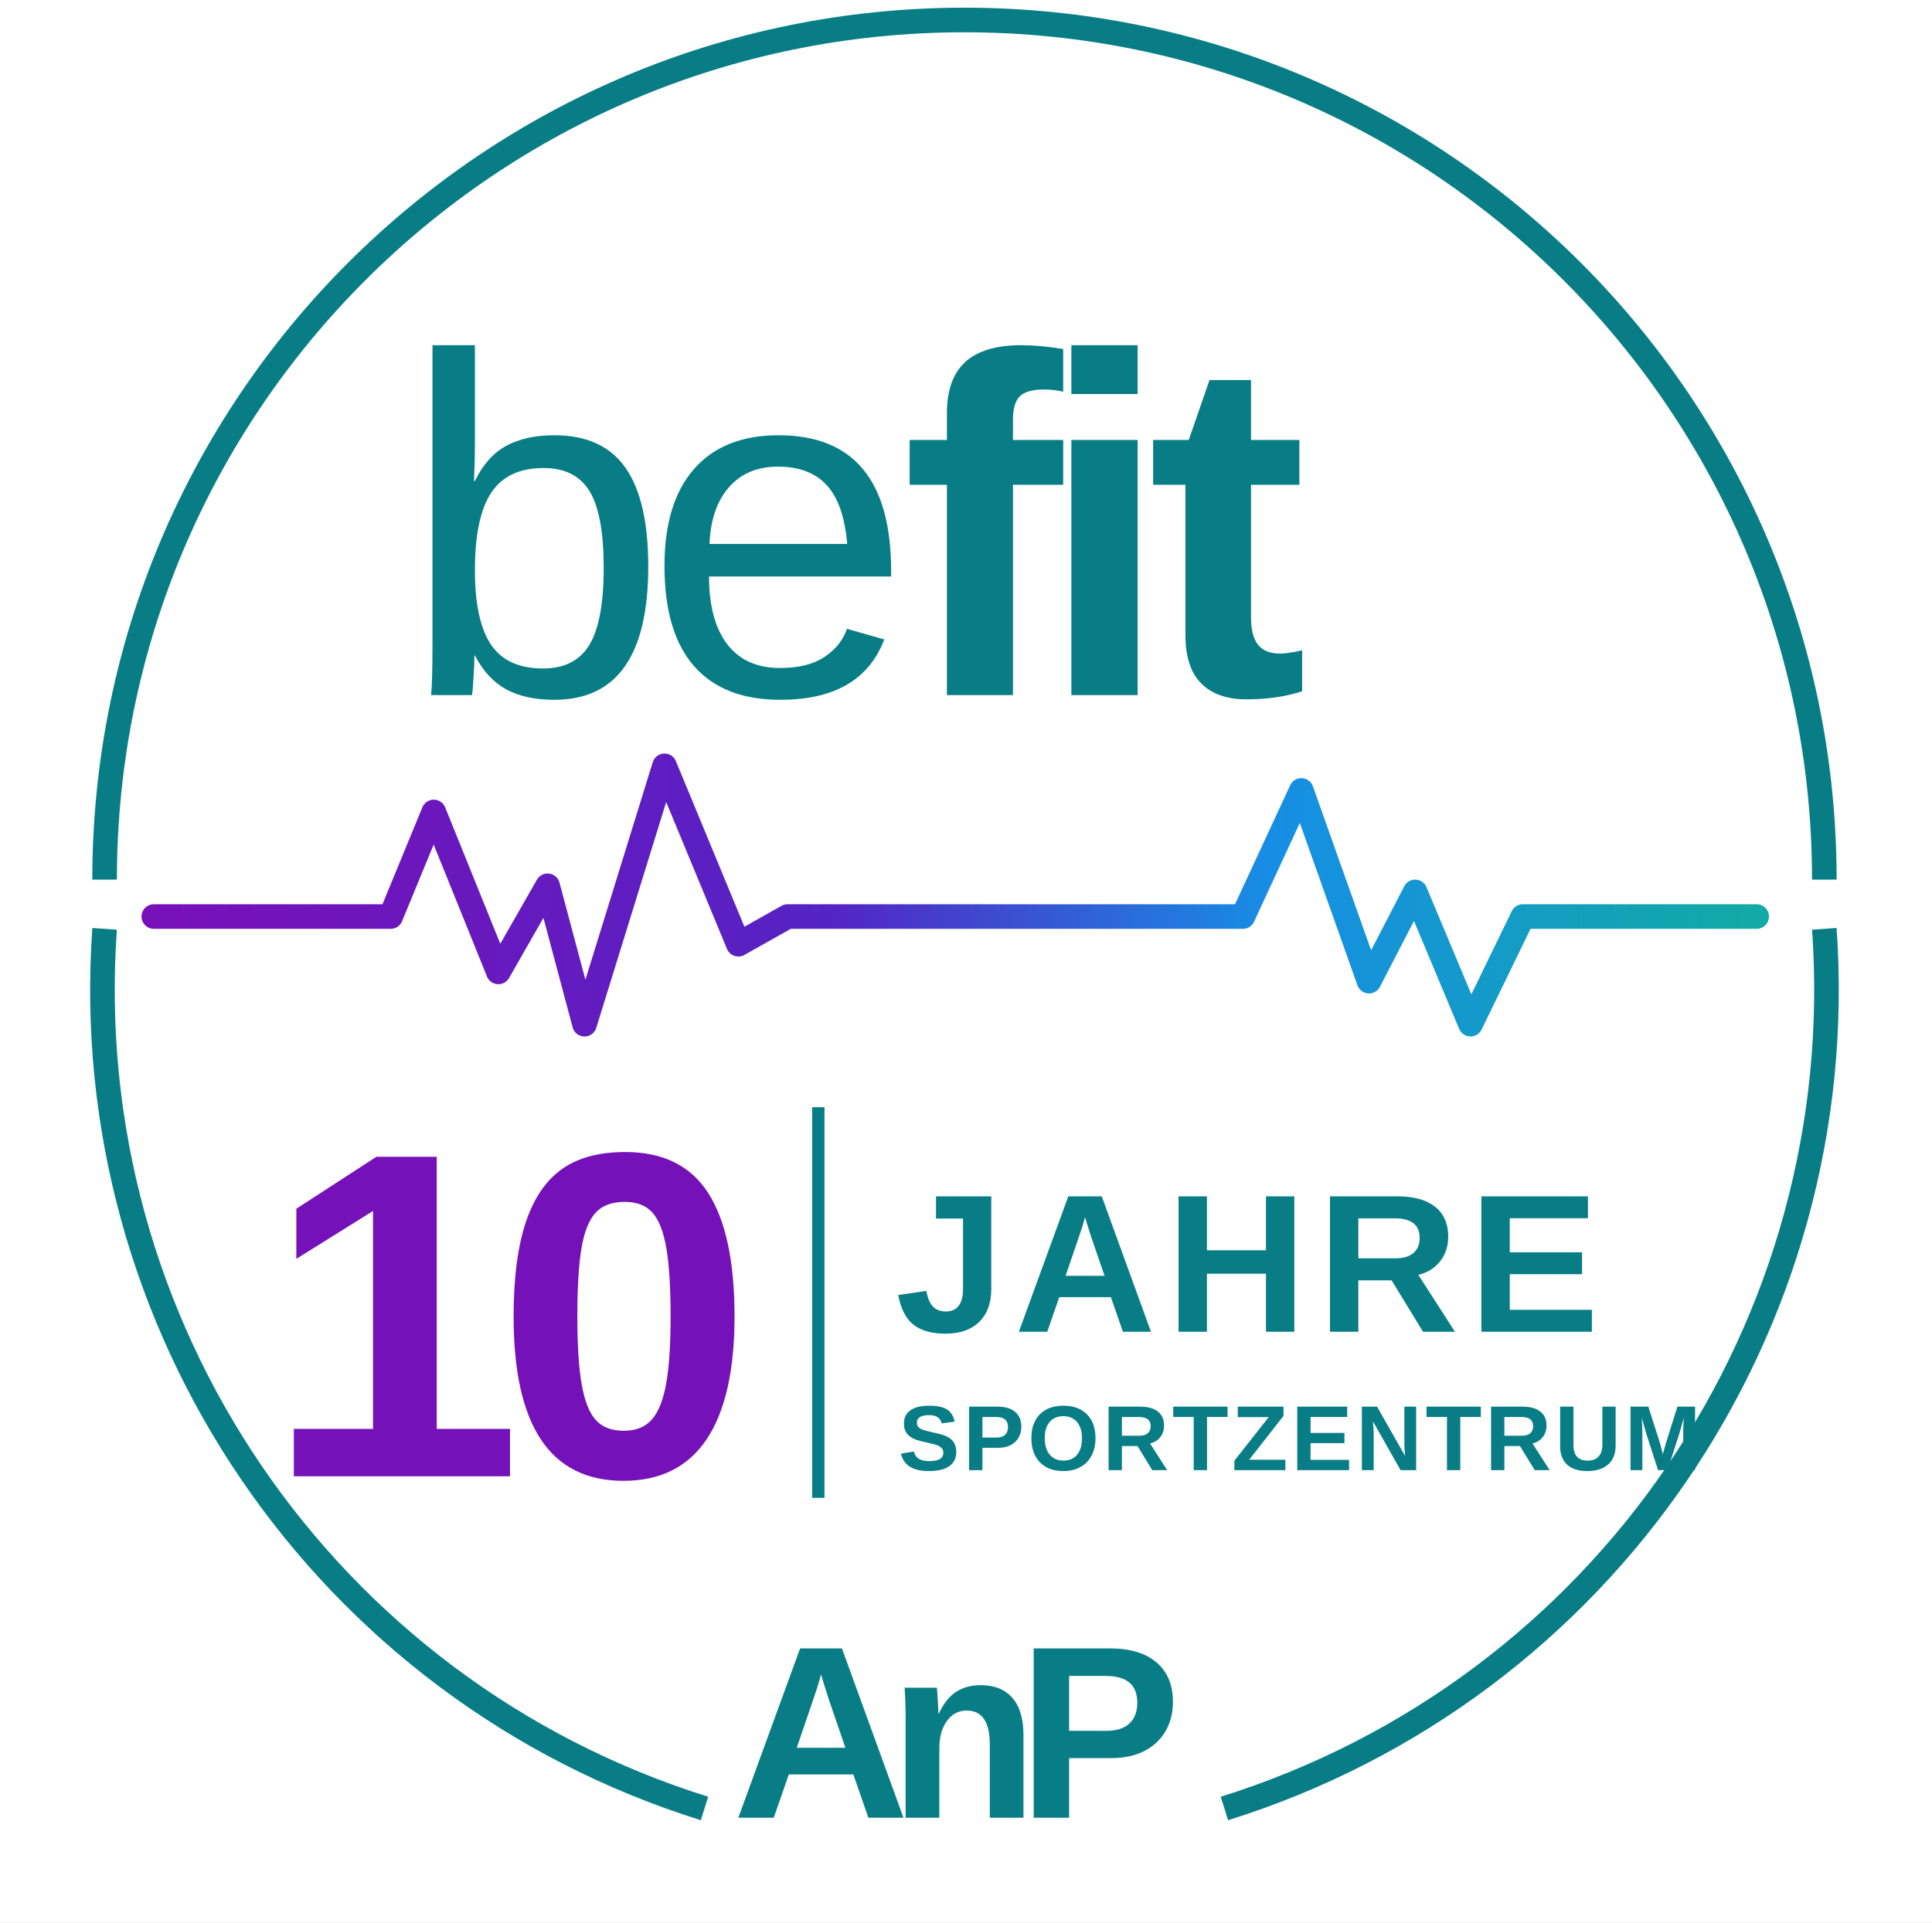
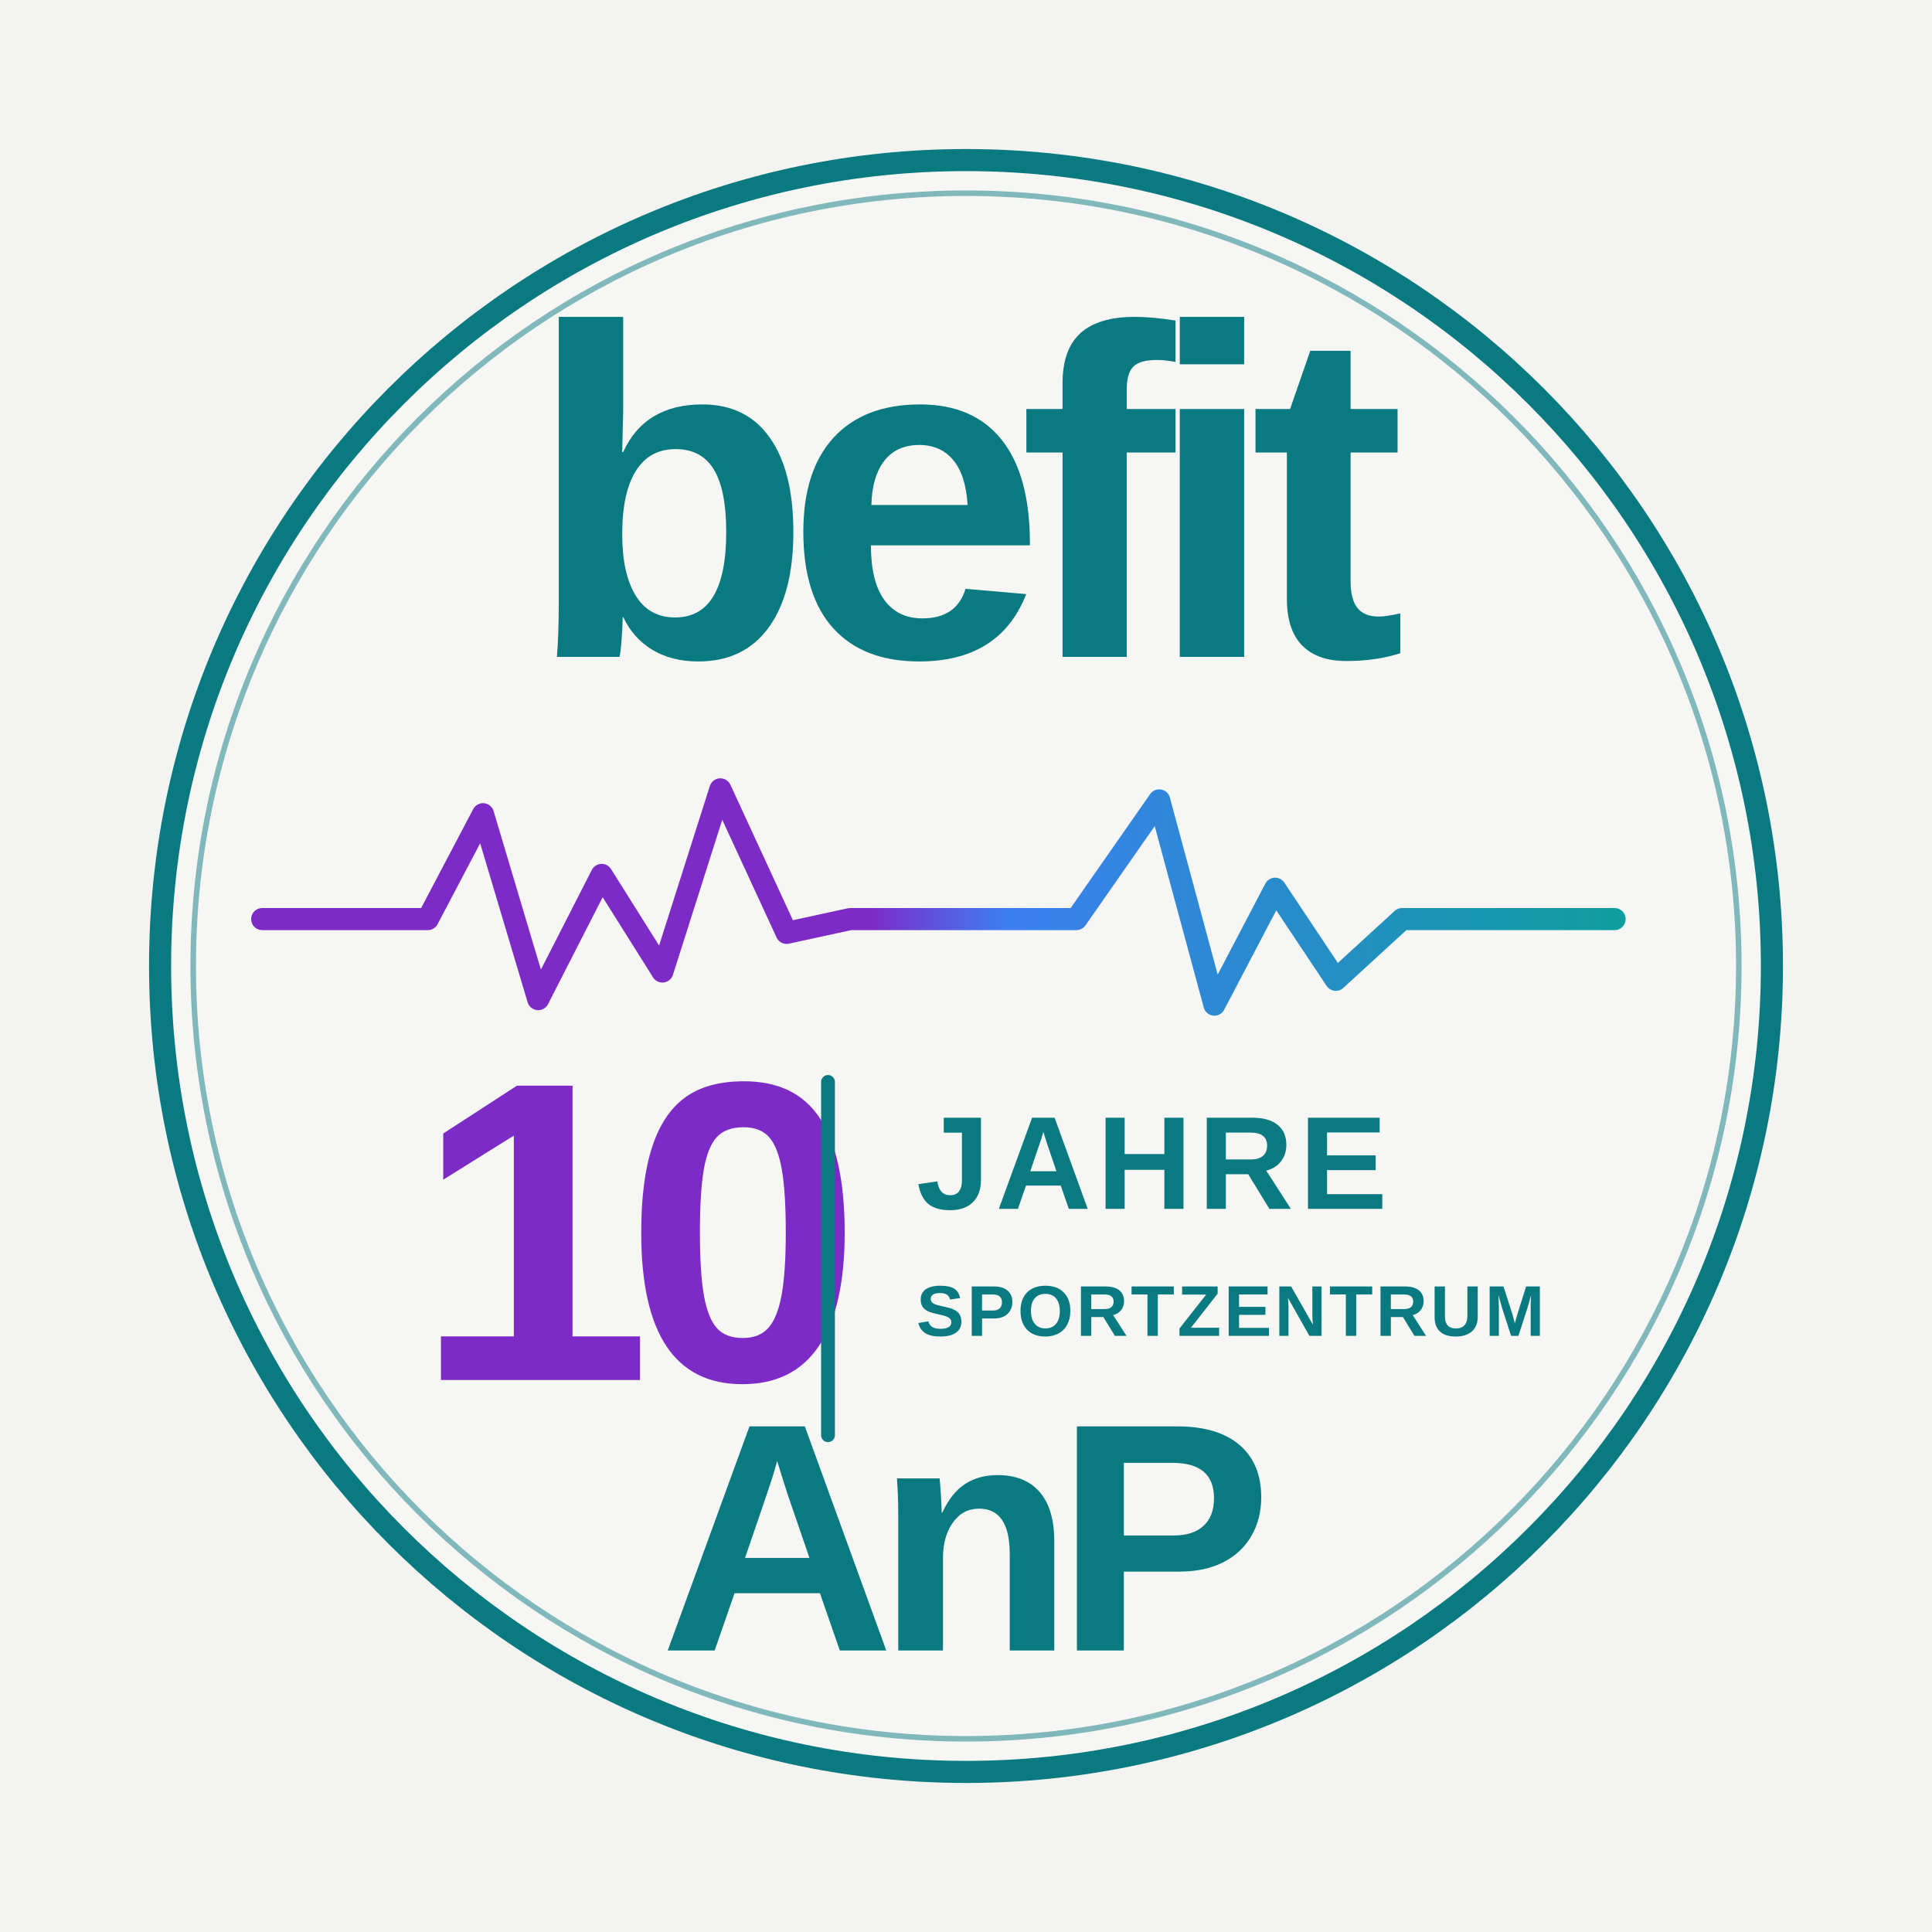
- <svg xmlns="http://www.w3.org/2000/svg" width="628" height="625" viewBox="0 0 628 625" role="img" aria-labelledby="title desc">
+ <svg xmlns="http://www.w3.org/2000/svg" viewBox="0 0 700 700" role="img" aria-labelledby="title desc">
  <defs>
-     <linearGradient id="pulse" x1="0" y1="0" x2="1" y2="0">
-       <stop offset="0" stop-color="#7810b9" />
-       <stop offset="0.42" stop-color="#5523c4" />
-       <stop offset="0.7" stop-color="#168ee5" />
-       <stop offset="1" stop-color="#12a9a6" />
+     <linearGradient id="pulseGradient" x1="0%" x2="100%" y1="0%" y2="0%">
+       <stop offset="0%" stop-color="#7d2bc7" />
+       <stop offset="45%" stop-color="#7d2bc7" />
+       <stop offset="55%" stop-color="#3c7ff0" />
+       <stop offset="100%" stop-color="#0e9d9d" />
    </linearGradient>
  </defs>
-   <rect width="628" height="625" fill="#fff" />
-   <path d="M34 286 A279 279 0 1 1 593 286" fill="none" stroke="#087d86" stroke-width="8" />
-   <path d="M34 302 A279 279 0 0 0 229 588" fill="none" stroke="#087d86" stroke-width="8" />
-   <path d="M398 588 A279 279 0 0 0 593 302" fill="none" stroke="#087d86" stroke-width="8" />
-   <g fill="#087d86" font-family="Arial, Helvetica, sans-serif">
-     <text x="130" y="226" font-size="157" font-weight="300" letter-spacing="-8">be</text>
-     <text x="293" y="226" font-size="157" font-weight="700" letter-spacing="-8">fit</text>
-   </g>
-   <path d="M50 298 H127 L141 264 L162 316 L178 288 L190 333 L216 249 L240 307 L256 298 H404 L423 257 L445 319 L460 290 L478 333 L495 298 H571" fill="none" stroke="url(#pulse)" stroke-width="8" stroke-linecap="round" stroke-linejoin="round" />
-   <text x="86" y="480" fill="#7511b9" font-family="Arial, Helvetica, sans-serif" font-size="151" font-weight="700" letter-spacing="-9">10</text>
-   <path d="M266 360 V487" stroke="#087d86" stroke-width="4" />
-   <g fill="#087d86" font-family="Arial, Helvetica, sans-serif" font-weight="700">
-     <text x="291" y="433" font-size="64" letter-spacing="3">JAHRE</text>
-     <text x="292" y="478" font-size="30" letter-spacing="1">SPORTZENTRUM</text>
-   </g>
-   <text x="238" y="591" fill="#087d86" font-family="Arial, Helvetica, sans-serif" font-size="80" font-weight="700" letter-spacing="-7">AnP</text>
+   <rect width="700" height="700" fill="#f3f3f1" />
+   <circle cx="350" cy="350" r="292" fill="#f6f6f4" stroke="#0a7a81" stroke-width="8" />
+   <circle cx="350" cy="350" r="280" fill="none" stroke="#0a7a81" stroke-width="2" opacity="0.5" />
+   <text x="350" y="238" text-anchor="middle" fill="#0a7a81" font-family="Arial, Helvetica, sans-serif" font-size="170" font-weight="700" letter-spacing="-10">befit</text>
+   <path d="M95 333 H155 L175 295 L195 362 L218 317 L240 352 L261 286 L285 338 L308 333 H390 L420 290 L440 364 L462 322 L484 355 L508 333 H585" fill="none" stroke="url(#pulseGradient)" stroke-width="8" stroke-linecap="round" stroke-linejoin="round" />
+   <text x="150" y="500" fill="#7d2bc7" font-family="Arial, Helvetica, sans-serif" font-size="155" font-weight="700" letter-spacing="-10">10</text>
+   <line x1="300" y1="392" x2="300" y2="520" stroke="#0a7a81" stroke-width="5" stroke-linecap="round" />
+   <text x="332" y="438" fill="#0a7a81" font-family="Arial, Helvetica, sans-serif" font-size="48" font-weight="700" letter-spacing="2">JAHRE</text>
+   <text x="332" y="484" fill="#0a7a81" font-family="Arial, Helvetica, sans-serif" font-size="26" font-weight="700" letter-spacing="1">SPORTZENTRUM</text>
+   <text x="350" y="598" text-anchor="middle" fill="#0a7a81" font-family="Arial, Helvetica, sans-serif" font-size="118" font-weight="700" letter-spacing="-7">AnP</text>
</svg>
